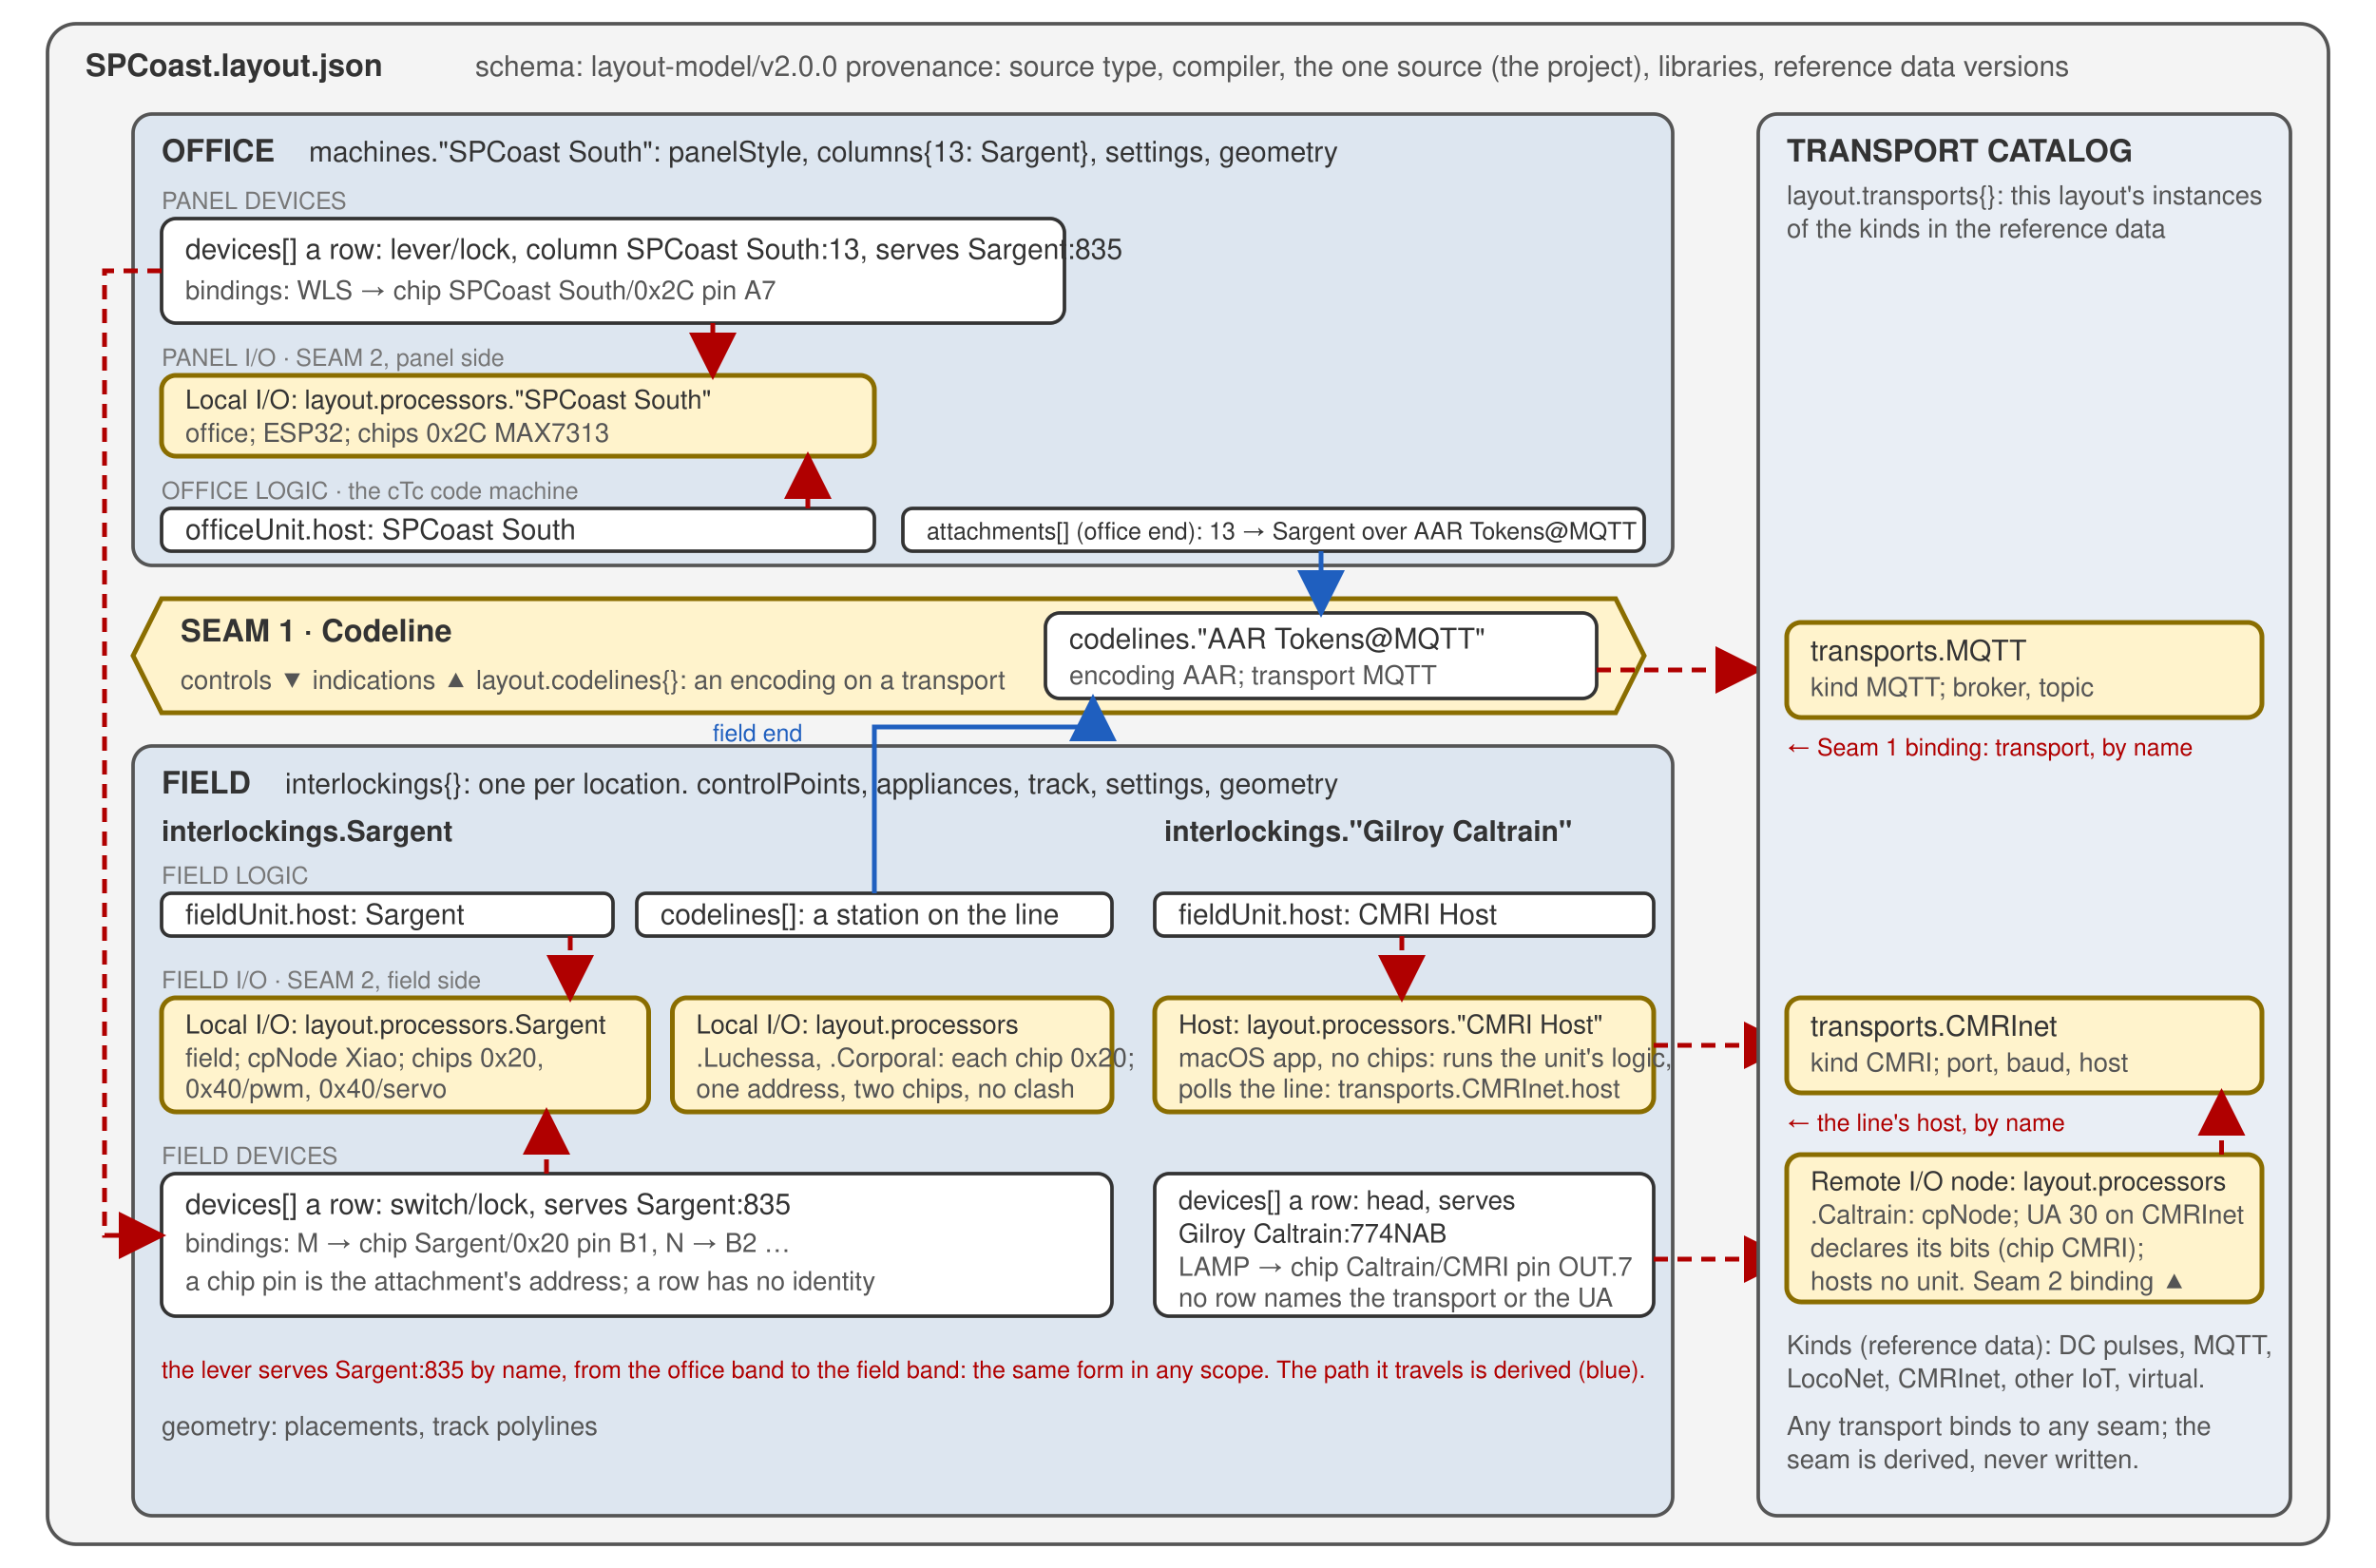
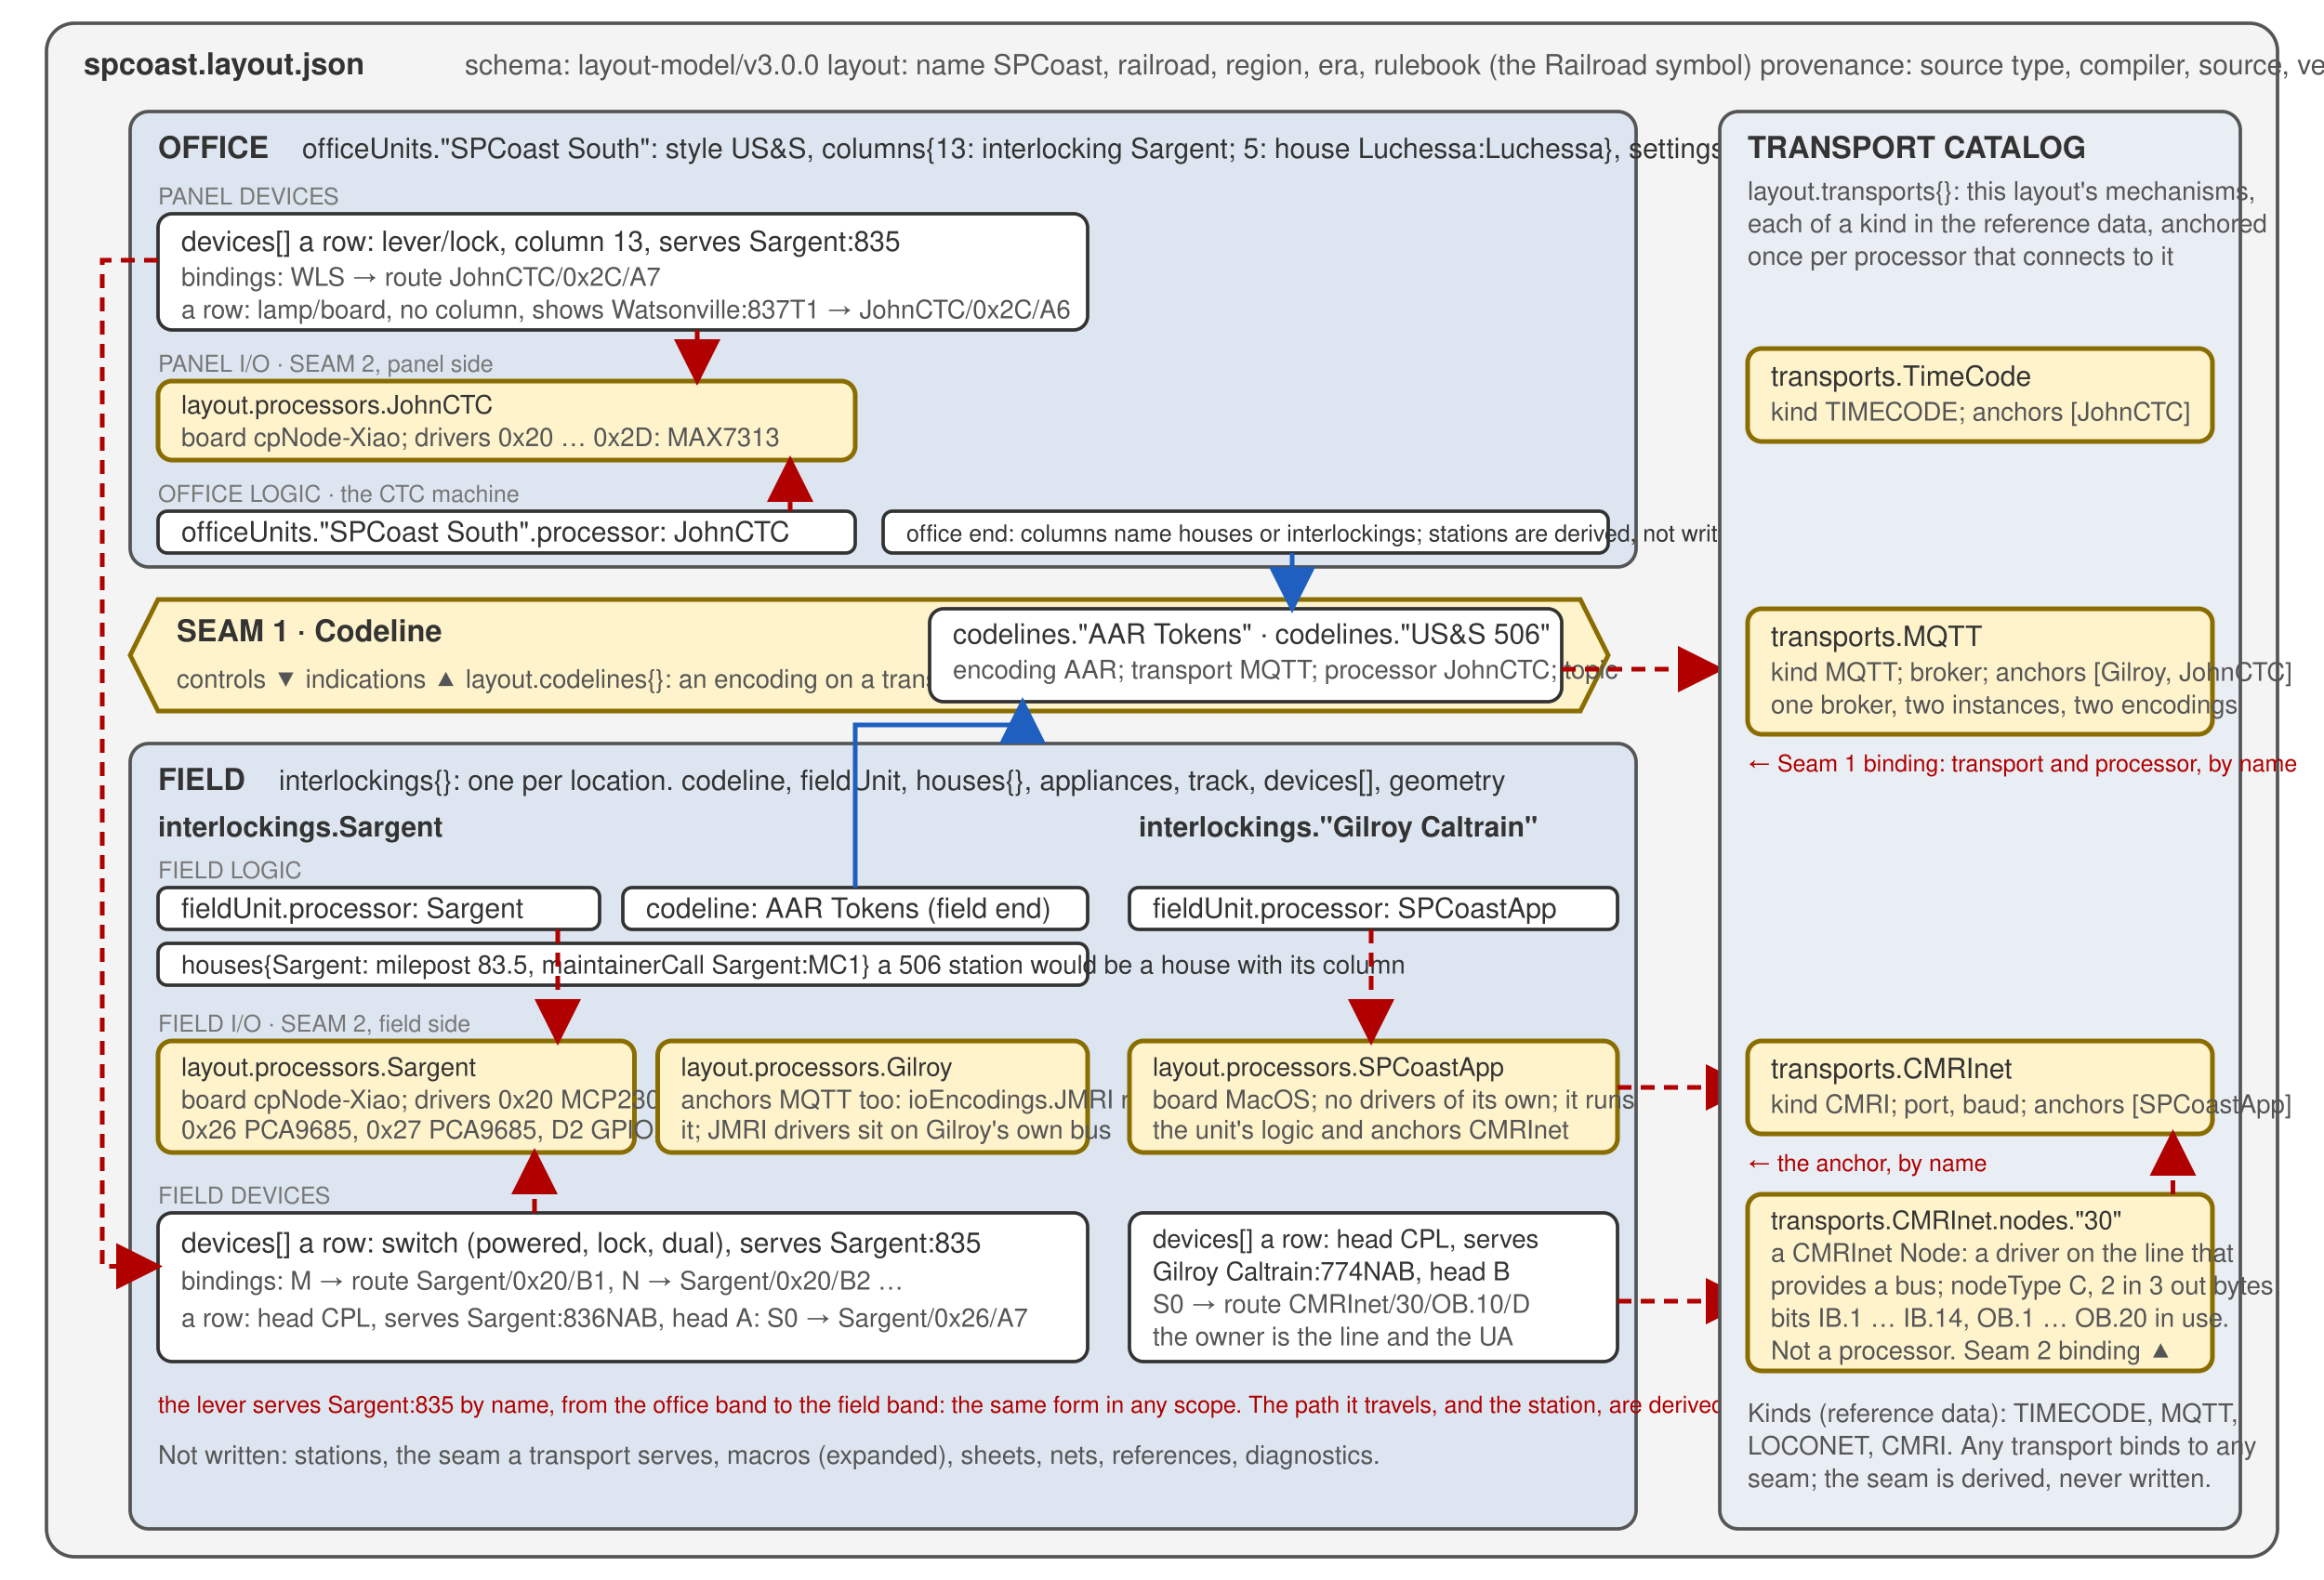
- <svg xmlns="http://www.w3.org/2000/svg" viewBox="0 0 1000 660" font-family="Helvetica, Arial, sans-serif" font-size="13">
-   <rect width="1000" height="660" fill="#ffffff" />
+ <svg xmlns="http://www.w3.org/2000/svg" viewBox="0 0 1000 680" font-family="Helvetica, Arial, sans-serif" font-size="13">
+   <rect width="1000" height="680" fill="#ffffff" />
  <defs>
    <marker id="r" markerWidth="10" markerHeight="10" refX="9" refY="5" orient="auto">
      <path d="M0,0 L10,5 L0,10 z" fill="#b00000" />
    </marker>
    <marker id="b" markerWidth="10" markerHeight="10" refX="9" refY="5" orient="auto">
      <path d="M0,0 L10,5 L0,10 z" fill="#1f5fbf" />
    </marker>
  </defs>
-   <rect x="20" y="10" width="960" height="640" rx="12" fill="#f4f4f4" stroke="#555" stroke-width="1.5" />
-   <text x="36" y="32" font-weight="bold" fill="#333">SPCoast.layout.json</text>
-   <text x="200" y="32" fill="#555" font-size="12">schema: layout-model/v2.0.0    provenance: source type, compiler, the one source (the project), libraries, reference data versions</text>
-   <rect x="56" y="48" width="648" height="190" rx="8" fill="#dde6f0" stroke="#555" stroke-width="1.5" />
+   <rect x="20" y="10" width="960" height="660" rx="12" fill="#f4f4f4" stroke="#555" stroke-width="1.5" />
+   <text x="36" y="32" font-weight="bold" fill="#333">spcoast.layout.json</text>
+   <text x="200" y="32" fill="#555" font-size="12">schema: layout-model/v3.0.0    layout: name SPCoast, railroad, region, era, rulebook (the Railroad symbol)    provenance: source type, compiler, source, versions</text>
+   <rect x="56" y="48" width="648" height="196" rx="8" fill="#dde6f0" stroke="#555" stroke-width="1.5" />
  <text x="68" y="68" font-weight="bold" fill="#333">OFFICE</text>
-   <text x="130" y="68" fill="#333" font-size="12">machines."SPCoast South": panelStyle, columns{13: Sargent}, settings, geometry</text>
+   <text x="130" y="68" fill="#333" font-size="12">officeUnits."SPCoast South": style US&amp;S, columns{13: interlocking Sargent; 5: house Luchessa:Luchessa}, settings, geometry</text>
  <text x="68" y="88" fill="#777" font-size="10">PANEL DEVICES</text>
-   <rect x="68" y="92" width="380" height="44" rx="6" fill="#ffffff" stroke="#333" stroke-width="1.5" />
-   <text x="78" y="109" fill="#333" font-size="12">devices[]  a row: lever/lock, column SPCoast South:13, serves Sargent:835</text>
-   <text x="78" y="126" fill="#555" font-size="11">bindings: WLS → chip SPCoast South/0x2C pin A7</text>
-   <text x="68" y="154" fill="#777" font-size="10">PANEL I/O  ·  SEAM 2, panel side</text>
-   <rect x="68" y="158" width="300" height="34" rx="6" fill="#fff3cc" stroke="#8a6d00" stroke-width="2" />
-   <text x="78" y="172" fill="#333" font-size="11">Local I/O: layout.processors."SPCoast South"</text>
-   <text x="78" y="186" fill="#555" font-size="11">office; ESP32; chips 0x2C MAX7313</text>
-   <path d="M 300 136 L 300 158" fill="none" stroke="#b00000" stroke-width="2" stroke-dasharray="6 4" marker-end="url(#r)" />
-   <text x="68" y="210" fill="#777" font-size="10">OFFICE LOGIC  ·  the cTc code machine</text>
-   <rect x="68" y="214" width="300" height="18" rx="4" fill="#ffffff" stroke="#333" stroke-width="1.5" />
-   <text x="78" y="227" fill="#333" font-size="12">officeUnit.host: SPCoast South</text>
-   <path d="M 340 214 L 340 192" fill="none" stroke="#b00000" stroke-width="2" stroke-dasharray="6 4" marker-end="url(#r)" />
-   <rect x="380" y="214" width="312" height="18" rx="4" fill="#ffffff" stroke="#333" stroke-width="1.5" />
-   <text x="390" y="227" fill="#333" font-size="10">attachments[] (office end): 13 → Sargent over AAR Tokens@MQTT</text>
-   <polygon points="68,252 680,252 692,276 680,300 68,300 56,276" fill="#fff3cc" stroke="#8a6d00" stroke-width="2" />
-   <text x="76" y="270" font-weight="bold" fill="#333">SEAM 1  ·  Codeline</text>
-   <text x="76" y="290" fill="#555" font-size="11">controls ▼ indications ▲   layout.codelines{}: an encoding on a transport</text>
-   <rect x="440" y="258" width="232" height="36" rx="6" fill="#ffffff" stroke="#333" stroke-width="1.5" />
-   <text x="450" y="273" fill="#333" font-size="12">codelines."AAR Tokens@MQTT"</text>
-   <text x="450" y="288" fill="#555" font-size="11">encoding AAR; transport MQTT</text>
-   <path d="M 556 232 L 556 258" fill="none" stroke="#1f5fbf" stroke-width="2" marker-end="url(#b)" />
-   <path d="M 672 282 L 740 282" fill="none" stroke="#b00000" stroke-width="2" stroke-dasharray="6 4" marker-end="url(#r)" />
-   <rect x="56" y="314" width="648" height="324" rx="8" fill="#dde6f0" stroke="#555" stroke-width="1.5" />
-   <text x="68" y="334" font-weight="bold" fill="#333">FIELD</text>
-   <text x="120" y="334" fill="#333" font-size="12">interlockings{}: one per location. controlPoints, appliances, track, settings, geometry</text>
-   <text x="68" y="354" fill="#333" font-size="12" font-weight="bold">interlockings.Sargent</text>
-   <text x="68" y="372" fill="#777" font-size="10">FIELD LOGIC</text>
-   <rect x="68" y="376" width="190" height="18" rx="4" fill="#ffffff" stroke="#333" stroke-width="1.5" />
-   <text x="78" y="389" fill="#333" font-size="12">fieldUnit.host: Sargent</text>
-   <rect x="268" y="376" width="200" height="18" rx="4" fill="#ffffff" stroke="#333" stroke-width="1.5" />
-   <text x="278" y="389" fill="#333" font-size="12">codelines[]: a station on the line</text>
-   <path d="M 368 376 L 368 306 L 460 306 L 460 294" fill="none" stroke="#1f5fbf" stroke-width="2" marker-end="url(#b)" />
-   <text x="300" y="312" fill="#1f5fbf" font-size="10">field end</text>
-   <text x="68" y="416" fill="#777" font-size="10">FIELD I/O  ·  SEAM 2, field side</text>
-   <rect x="68" y="420" width="205" height="48" rx="6" fill="#fff3cc" stroke="#8a6d00" stroke-width="2" />
-   <text x="78" y="435" fill="#333" font-size="11">Local I/O: layout.processors.Sargent</text>
-   <text x="78" y="449" fill="#555" font-size="11">field; cpNode Xiao; chips 0x20,</text>
-   <text x="78" y="462" fill="#555" font-size="11">0x40/pwm, 0x40/servo</text>
-   <path d="M 240 394 L 240 420" fill="none" stroke="#b00000" stroke-width="2" stroke-dasharray="6 4" marker-end="url(#r)" />
-   <rect x="283" y="420" width="185" height="48" rx="6" fill="#fff3cc" stroke="#8a6d00" stroke-width="2" />
-   <text x="293" y="435" fill="#333" font-size="11">Local I/O: layout.processors</text>
-   <text x="293" y="449" fill="#555" font-size="11">.Luchessa, .Corporal: each chip 0x20;</text>
-   <text x="293" y="462" fill="#555" font-size="11">one address, two chips, no clash</text>
-   <text x="68" y="490" fill="#777" font-size="10">FIELD DEVICES</text>
-   <rect x="68" y="494" width="400" height="60" rx="6" fill="#ffffff" stroke="#333" stroke-width="1.5" />
-   <text x="78" y="511" fill="#333" font-size="12">devices[]  a row: switch/lock, serves Sargent:835</text>
-   <text x="78" y="527" fill="#555" font-size="11">bindings: M → chip Sargent/0x20 pin B1, N → B2 …</text>
-   <text x="78" y="543" fill="#555" font-size="11">a chip pin is the attachment's address; a row has no identity</text>
-   <path d="M 230 494 L 230 468" fill="none" stroke="#b00000" stroke-width="2" stroke-dasharray="6 4" marker-end="url(#r)" />
-   <text x="490" y="354" fill="#333" font-size="12" font-weight="bold">interlockings."Gilroy Caltrain"</text>
-   <rect x="486" y="376" width="210" height="18" rx="4" fill="#ffffff" stroke="#333" stroke-width="1.5" />
-   <text x="496" y="389" fill="#333" font-size="12">fieldUnit.host: CMRI Host</text>
-   <rect x="486" y="420" width="210" height="48" rx="6" fill="#fff3cc" stroke="#8a6d00" stroke-width="2" />
-   <text x="496" y="435" fill="#333" font-size="11">Host: layout.processors."CMRI Host"</text>
-   <text x="496" y="449" fill="#555" font-size="11">macOS app, no chips: runs the unit's logic,</text>
-   <text x="496" y="462" fill="#555" font-size="11">polls the line: transports.CMRInet.host</text>
-   <path d="M 590 394 L 590 420" fill="none" stroke="#b00000" stroke-width="2" stroke-dasharray="6 4" marker-end="url(#r)" />
-   <path d="M 696 440 L 752 440" fill="none" stroke="#b00000" stroke-width="2" stroke-dasharray="6 4" marker-end="url(#r)" />
-   <rect x="486" y="494" width="210" height="60" rx="6" fill="#ffffff" stroke="#333" stroke-width="1.5" />
-   <text x="496" y="509" fill="#333" font-size="11">devices[]  a row: head, serves</text>
-   <text x="496" y="523" fill="#333" font-size="11">Gilroy Caltrain:774NAB</text>
-   <text x="496" y="537" fill="#555" font-size="11">LAMP → chip Caltrain/CMRI pin OUT.7</text>
-   <text x="496" y="550" fill="#555" font-size="11">no row names the transport or the UA</text>
-   <path d="M 696 530 L 752 530" fill="none" stroke="#b00000" stroke-width="2" stroke-dasharray="6 4" marker-end="url(#r)" />
-   <path d="M 68 114 L 44 114 L 44 520 L 68 520" fill="none" stroke="#b00000" stroke-width="2" stroke-dasharray="6 4" marker-end="url(#r)" />
-   <text x="68" y="580" fill="#b00000" font-size="10">the lever serves Sargent:835 by name, from the office band to the field band: the same form in any scope. The path it travels is derived (blue).</text>
-   <text x="68" y="604" fill="#555" font-size="11">geometry: placements, track polylines</text>
-   <rect x="740" y="48" width="224" height="590" rx="8" fill="#e9eef5" stroke="#555" stroke-width="1.5" />
+   <rect x="68" y="92" width="400" height="50" rx="6" fill="#ffffff" stroke="#333" stroke-width="1.5" />
+   <text x="78" y="108" fill="#333" font-size="12">devices[]  a row: lever/lock, column 13, serves Sargent:835</text>
+   <text x="78" y="123" fill="#555" font-size="11">bindings: WLS → route JohnCTC/0x2C/A7</text>
+   <text x="78" y="137" fill="#555" font-size="11">a row: lamp/board, no column, shows Watsonville:837T1 → JohnCTC/0x2C/A6</text>
+   <text x="68" y="160" fill="#777" font-size="10">PANEL I/O  ·  SEAM 2, panel side</text>
+   <rect x="68" y="164" width="300" height="34" rx="6" fill="#fff3cc" stroke="#8a6d00" stroke-width="2" />
+   <text x="78" y="178" fill="#333" font-size="11">layout.processors.JohnCTC</text>
+   <text x="78" y="192" fill="#555" font-size="11">board cpNode-Xiao; drivers 0x20 … 0x2D: MAX7313</text>
+   <path d="M 300 142 L 300 164" fill="none" stroke="#b00000" stroke-width="2" stroke-dasharray="6 4" marker-end="url(#r)" />
+   <text x="68" y="216" fill="#777" font-size="10">OFFICE LOGIC  ·  the CTC machine</text>
+   <rect x="68" y="220" width="300" height="18" rx="4" fill="#ffffff" stroke="#333" stroke-width="1.5" />
+   <text x="78" y="233" fill="#333" font-size="12">officeUnits."SPCoast South".processor: JohnCTC</text>
+   <path d="M 340 220 L 340 198" fill="none" stroke="#b00000" stroke-width="2" stroke-dasharray="6 4" marker-end="url(#r)" />
+   <rect x="380" y="220" width="312" height="18" rx="4" fill="#ffffff" stroke="#333" stroke-width="1.5" />
+   <text x="390" y="233" fill="#333" font-size="10">office end: columns name houses or interlockings; stations are derived, not written</text>
+   <polygon points="68,258 680,258 692,282 680,306 68,306 56,282" fill="#fff3cc" stroke="#8a6d00" stroke-width="2" />
+   <text x="76" y="276" font-weight="bold" fill="#333">SEAM 1  ·  Codeline</text>
+   <text x="76" y="296" fill="#555" font-size="11">controls ▼ indications ▲   layout.codelines{}: an encoding on a transport instance</text>
+   <rect x="400" y="262" width="272" height="40" rx="6" fill="#ffffff" stroke="#333" stroke-width="1.5" />
+   <text x="410" y="277" fill="#333" font-size="12">codelines."AAR Tokens"   ·   codelines."US&amp;S 506"</text>
+   <text x="410" y="292" fill="#555" font-size="11">encoding AAR; transport MQTT; processor JohnCTC; topic</text>
+   <path d="M 556 238 L 556 262" fill="none" stroke="#1f5fbf" stroke-width="2" marker-end="url(#b)" />
+   <path d="M 672 288 L 740 288" fill="none" stroke="#b00000" stroke-width="2" stroke-dasharray="6 4" marker-end="url(#r)" />
+   <rect x="56" y="320" width="648" height="338" rx="8" fill="#dde6f0" stroke="#555" stroke-width="1.5" />
+   <text x="68" y="340" font-weight="bold" fill="#333">FIELD</text>
+   <text x="120" y="340" fill="#333" font-size="12">interlockings{}: one per location. codeline, fieldUnit, houses{}, appliances, track, devices[], geometry</text>
+   <text x="68" y="360" fill="#333" font-size="12" font-weight="bold">interlockings.Sargent</text>
+   <text x="68" y="378" fill="#777" font-size="10">FIELD LOGIC</text>
+   <rect x="68" y="382" width="190" height="18" rx="4" fill="#ffffff" stroke="#333" stroke-width="1.5" />
+   <text x="78" y="395" fill="#333" font-size="12">fieldUnit.processor: Sargent</text>
+   <rect x="268" y="382" width="200" height="18" rx="4" fill="#ffffff" stroke="#333" stroke-width="1.5" />
+   <text x="278" y="395" fill="#333" font-size="12">codeline: AAR Tokens  (field end)</text>
+   <path d="M 368 382 L 368 312 L 440 312 L 440 302" fill="none" stroke="#1f5fbf" stroke-width="2" marker-end="url(#b)" />
+   <rect x="68" y="406" width="400" height="18" rx="4" fill="#ffffff" stroke="#333" stroke-width="1.5" />
+   <text x="78" y="419" fill="#333" font-size="11">houses{Sargent: milepost 83.5, maintainerCall Sargent:MC1}   a 506 station would be a house with its column</text>
+   <text x="68" y="444" fill="#777" font-size="10">FIELD I/O  ·  SEAM 2, field side</text>
+   <rect x="68" y="448" width="205" height="48" rx="6" fill="#fff3cc" stroke="#8a6d00" stroke-width="2" />
+   <text x="78" y="463" fill="#333" font-size="11">layout.processors.Sargent</text>
+   <text x="78" y="477" fill="#555" font-size="11">board cpNode-Xiao; drivers 0x20 MCP23017,</text>
+   <text x="78" y="490" fill="#555" font-size="11">0x26 PCA9685, 0x27 PCA9685, D2 GPIO, D3 GPIO</text>
+   <path d="M 240 400 L 240 448" fill="none" stroke="#b00000" stroke-width="2" stroke-dasharray="6 4" marker-end="url(#r)" />
+   <rect x="283" y="448" width="185" height="48" rx="6" fill="#fff3cc" stroke="#8a6d00" stroke-width="2" />
+   <text x="293" y="463" fill="#333" font-size="11">layout.processors.Gilroy</text>
+   <text x="293" y="477" fill="#555" font-size="11">anchors MQTT too: ioEncodings.JMRI rides</text>
+   <text x="293" y="490" fill="#555" font-size="11">it; JMRI drivers sit on Gilroy's own bus</text>
+   <text x="68" y="518" fill="#777" font-size="10">FIELD DEVICES</text>
+   <rect x="68" y="522" width="400" height="64" rx="6" fill="#ffffff" stroke="#333" stroke-width="1.5" />
+   <text x="78" y="539" fill="#333" font-size="12">devices[]  a row: switch (powered, lock, dual), serves Sargent:835</text>
+   <text x="78" y="555" fill="#555" font-size="11">bindings: M → route Sargent/0x20/B1, N → Sargent/0x20/B2 …</text>
+   <text x="78" y="571" fill="#555" font-size="11">a row: head CPL, serves Sargent:836NAB, head A: S0 → Sargent/0x26/A7</text>
+   <path d="M 230 522 L 230 496" fill="none" stroke="#b00000" stroke-width="2" stroke-dasharray="6 4" marker-end="url(#r)" />
+   <text x="490" y="360" fill="#333" font-size="12" font-weight="bold">interlockings."Gilroy Caltrain"</text>
+   <rect x="486" y="382" width="210" height="18" rx="4" fill="#ffffff" stroke="#333" stroke-width="1.5" />
+   <text x="496" y="395" fill="#333" font-size="12">fieldUnit.processor: SPCoastApp</text>
+   <rect x="486" y="448" width="210" height="48" rx="6" fill="#fff3cc" stroke="#8a6d00" stroke-width="2" />
+   <text x="496" y="463" fill="#333" font-size="11">layout.processors.SPCoastApp</text>
+   <text x="496" y="477" fill="#555" font-size="11">board MacOS; no drivers of its own; it runs</text>
+   <text x="496" y="490" fill="#555" font-size="11">the unit's logic and anchors CMRInet</text>
+   <path d="M 590 400 L 590 448" fill="none" stroke="#b00000" stroke-width="2" stroke-dasharray="6 4" marker-end="url(#r)" />
+   <path d="M 696 468 L 752 468" fill="none" stroke="#b00000" stroke-width="2" stroke-dasharray="6 4" marker-end="url(#r)" />
+   <rect x="486" y="522" width="210" height="64" rx="6" fill="#ffffff" stroke="#333" stroke-width="1.5" />
+   <text x="496" y="537" fill="#333" font-size="11">devices[]  a row: head CPL, serves</text>
+   <text x="496" y="551" fill="#333" font-size="11">Gilroy Caltrain:774NAB, head B</text>
+   <text x="496" y="565" fill="#555" font-size="11">S0 → route CMRInet/30/OB.10/D</text>
+   <text x="496" y="579" fill="#555" font-size="11">the owner is the line and the UA</text>
+   <path d="M 696 560 L 752 560" fill="none" stroke="#b00000" stroke-width="2" stroke-dasharray="6 4" marker-end="url(#r)" />
+   <path d="M 68 112 L 44 112 L 44 545 L 68 545" fill="none" stroke="#b00000" stroke-width="2" stroke-dasharray="6 4" marker-end="url(#r)" />
+   <text x="68" y="608" fill="#b00000" font-size="10">the lever serves Sargent:835 by name, from the office band to the field band: the same form in any scope. The path it travels, and the station, are derived (blue).</text>
+   <text x="68" y="630" fill="#555" font-size="11">Not written: stations, the seam a transport serves, macros (expanded), sheets, nets, references, diagnostics.</text>
+   <rect x="740" y="48" width="224" height="610" rx="8" fill="#e9eef5" stroke="#555" stroke-width="1.5" />
  <text x="752" y="68" font-weight="bold" fill="#333">TRANSPORT CATALOG</text>
-   <text x="752" y="86" fill="#555" font-size="11">layout.transports{}: this layout's instances</text>
-   <text x="752" y="100" fill="#555" font-size="11">of the kinds in the reference data</text>
-   <rect x="752" y="262" width="200" height="40" rx="6" fill="#fff3cc" stroke="#8a6d00" stroke-width="2" />
+   <text x="752" y="86" fill="#555" font-size="11">layout.transports{}: this layout's mechanisms,</text>
+   <text x="752" y="100" fill="#555" font-size="11">each of a kind in the reference data, anchored</text>
+   <text x="752" y="114" fill="#555" font-size="11">once per processor that connects to it</text>
+   <rect x="752" y="150" width="200" height="40" rx="6" fill="#fff3cc" stroke="#8a6d00" stroke-width="2" />
+   <text x="762" y="166" fill="#333" font-size="12">transports.TimeCode</text>
+   <text x="762" y="181" fill="#555" font-size="11">kind TIMECODE; anchors [JohnCTC]</text>
+   <rect x="752" y="262" width="200" height="54" rx="6" fill="#fff3cc" stroke="#8a6d00" stroke-width="2" />
  <text x="762" y="278" fill="#333" font-size="12">transports.MQTT</text>
-   <text x="762" y="293" fill="#555" font-size="11">kind MQTT; broker, topic</text>
-   <text x="752" y="318" fill="#b00000" font-size="10">← Seam 1 binding: transport, by name</text>
-   <rect x="752" y="420" width="200" height="40" rx="6" fill="#fff3cc" stroke="#8a6d00" stroke-width="2" />
-   <text x="762" y="436" fill="#333" font-size="12">transports.CMRInet</text>
-   <text x="762" y="451" fill="#555" font-size="11">kind CMRI; port, baud, host</text>
-   <text x="752" y="476" fill="#b00000" font-size="10">← the line's host, by name</text>
-   <rect x="752" y="486" width="200" height="62" rx="6" fill="#fff3cc" stroke="#8a6d00" stroke-width="2" />
-   <text x="762" y="501" fill="#333" font-size="11">Remote I/O node: layout.processors</text>
-   <text x="762" y="515" fill="#555" font-size="11">.Caltrain: cpNode; UA 30 on CMRInet</text>
-   <text x="762" y="529" fill="#555" font-size="11">declares its bits (chip CMRI);</text>
-   <text x="762" y="543" fill="#555" font-size="11">hosts no unit. Seam 2 binding ▲</text>
-   <path d="M 935 486 L 935 460" fill="none" stroke="#b00000" stroke-width="2" stroke-dasharray="6 4" marker-end="url(#r)" />
-   <text x="752" y="570" fill="#555" font-size="11">Kinds (reference data): DC pulses, MQTT,</text>
-   <text x="752" y="584" fill="#555" font-size="11">LocoNet, CMRInet, other IoT, virtual.</text>
-   <text x="752" y="604" fill="#555" font-size="11">Any transport binds to any seam; the</text>
-   <text x="752" y="618" fill="#555" font-size="11">seam is derived, never written.</text>
+   <text x="762" y="293" fill="#555" font-size="11">kind MQTT; broker; anchors [Gilroy, JohnCTC]</text>
+   <text x="762" y="307" fill="#555" font-size="11">one broker, two instances, two encodings</text>
+   <text x="752" y="332" fill="#b00000" font-size="10">← Seam 1 binding: transport and processor, by name</text>
+   <rect x="752" y="448" width="200" height="40" rx="6" fill="#fff3cc" stroke="#8a6d00" stroke-width="2" />
+   <text x="762" y="464" fill="#333" font-size="12">transports.CMRInet</text>
+   <text x="762" y="479" fill="#555" font-size="11">kind CMRI; port, baud; anchors [SPCoastApp]</text>
+   <text x="752" y="504" fill="#b00000" font-size="10">← the anchor, by name</text>
+   <rect x="752" y="514" width="200" height="76" rx="6" fill="#fff3cc" stroke="#8a6d00" stroke-width="2" />
+   <text x="762" y="529" fill="#333" font-size="11">transports.CMRInet.nodes."30"</text>
+   <text x="762" y="543" fill="#555" font-size="11">a CMRInet Node: a driver on the line that</text>
+   <text x="762" y="557" fill="#555" font-size="11">provides a bus; nodeType C, 2 in 3 out bytes;</text>
+   <text x="762" y="571" fill="#555" font-size="11">bits IB.1 … IB.14, OB.1 … OB.20 in use.</text>
+   <text x="762" y="585" fill="#555" font-size="11">Not a processor. Seam 2 binding ▲</text>
+   <path d="M 935 514 L 935 488" fill="none" stroke="#b00000" stroke-width="2" stroke-dasharray="6 4" marker-end="url(#r)" />
+   <text x="752" y="612" fill="#555" font-size="11">Kinds (reference data): TIMECODE, MQTT,</text>
+   <text x="752" y="626" fill="#555" font-size="11">LOCONET, CMRI. Any transport binds to any</text>
+   <text x="752" y="640" fill="#555" font-size="11">seam; the seam is derived, never written.</text>
</svg>
